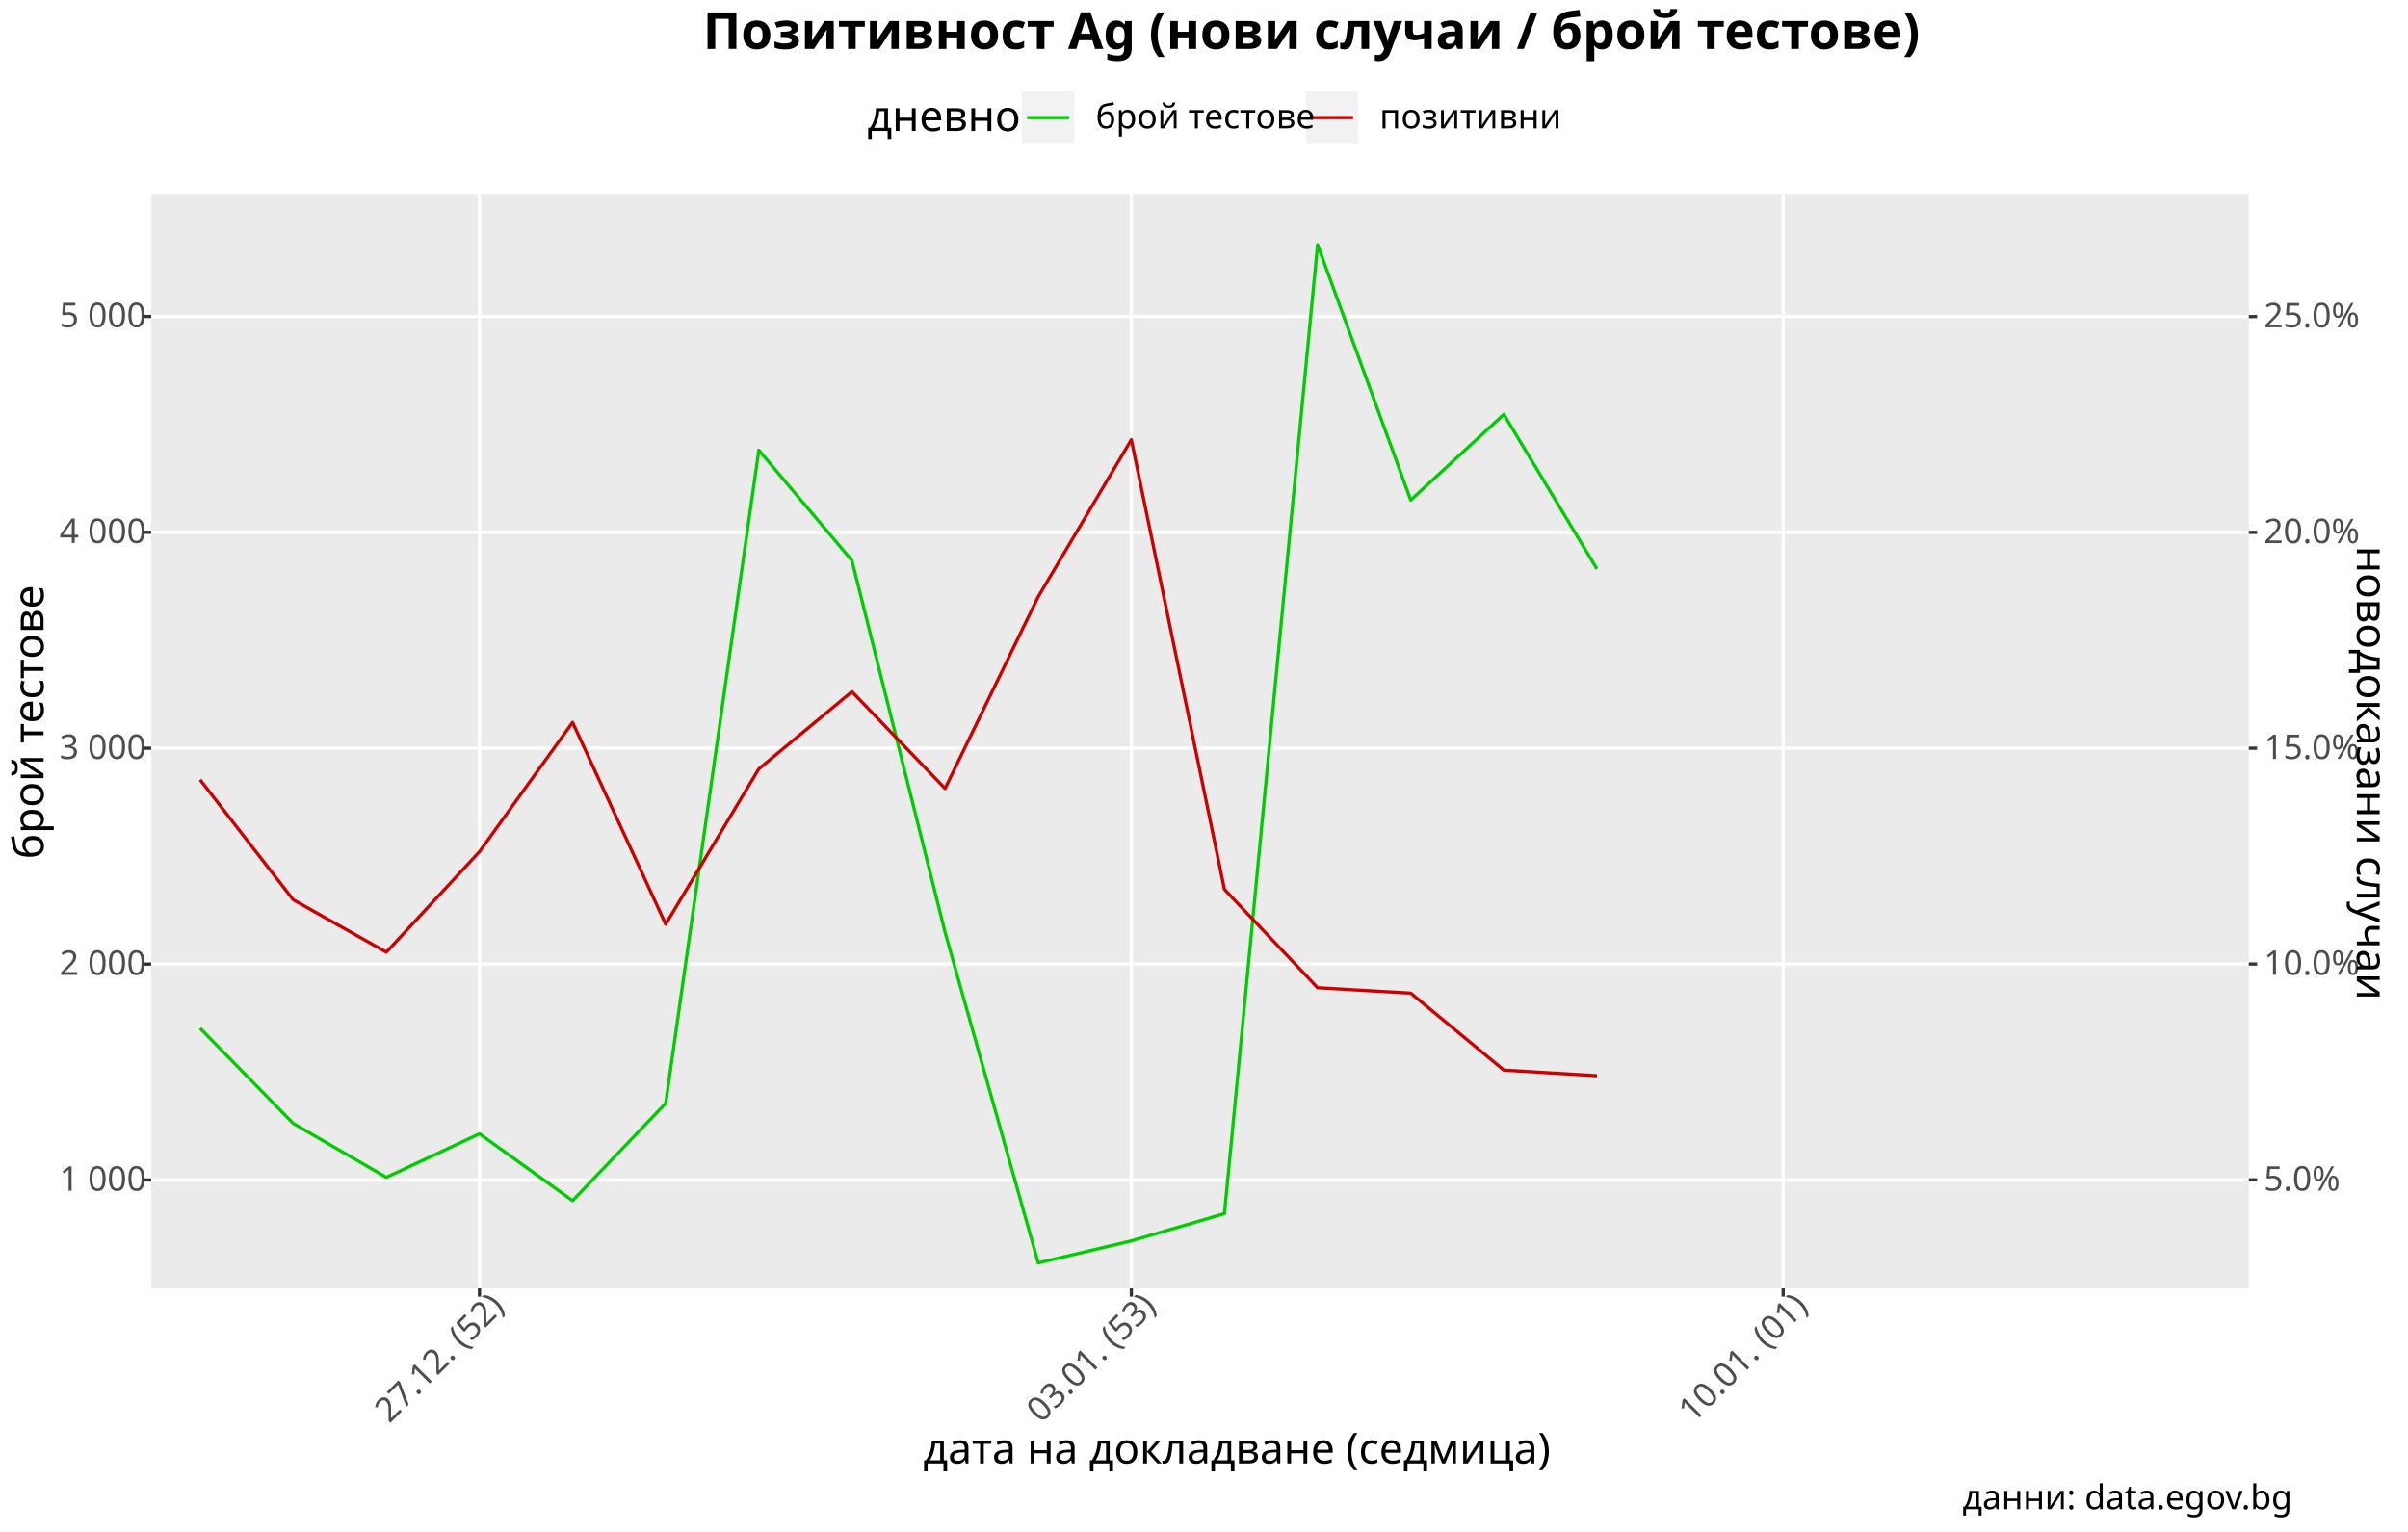
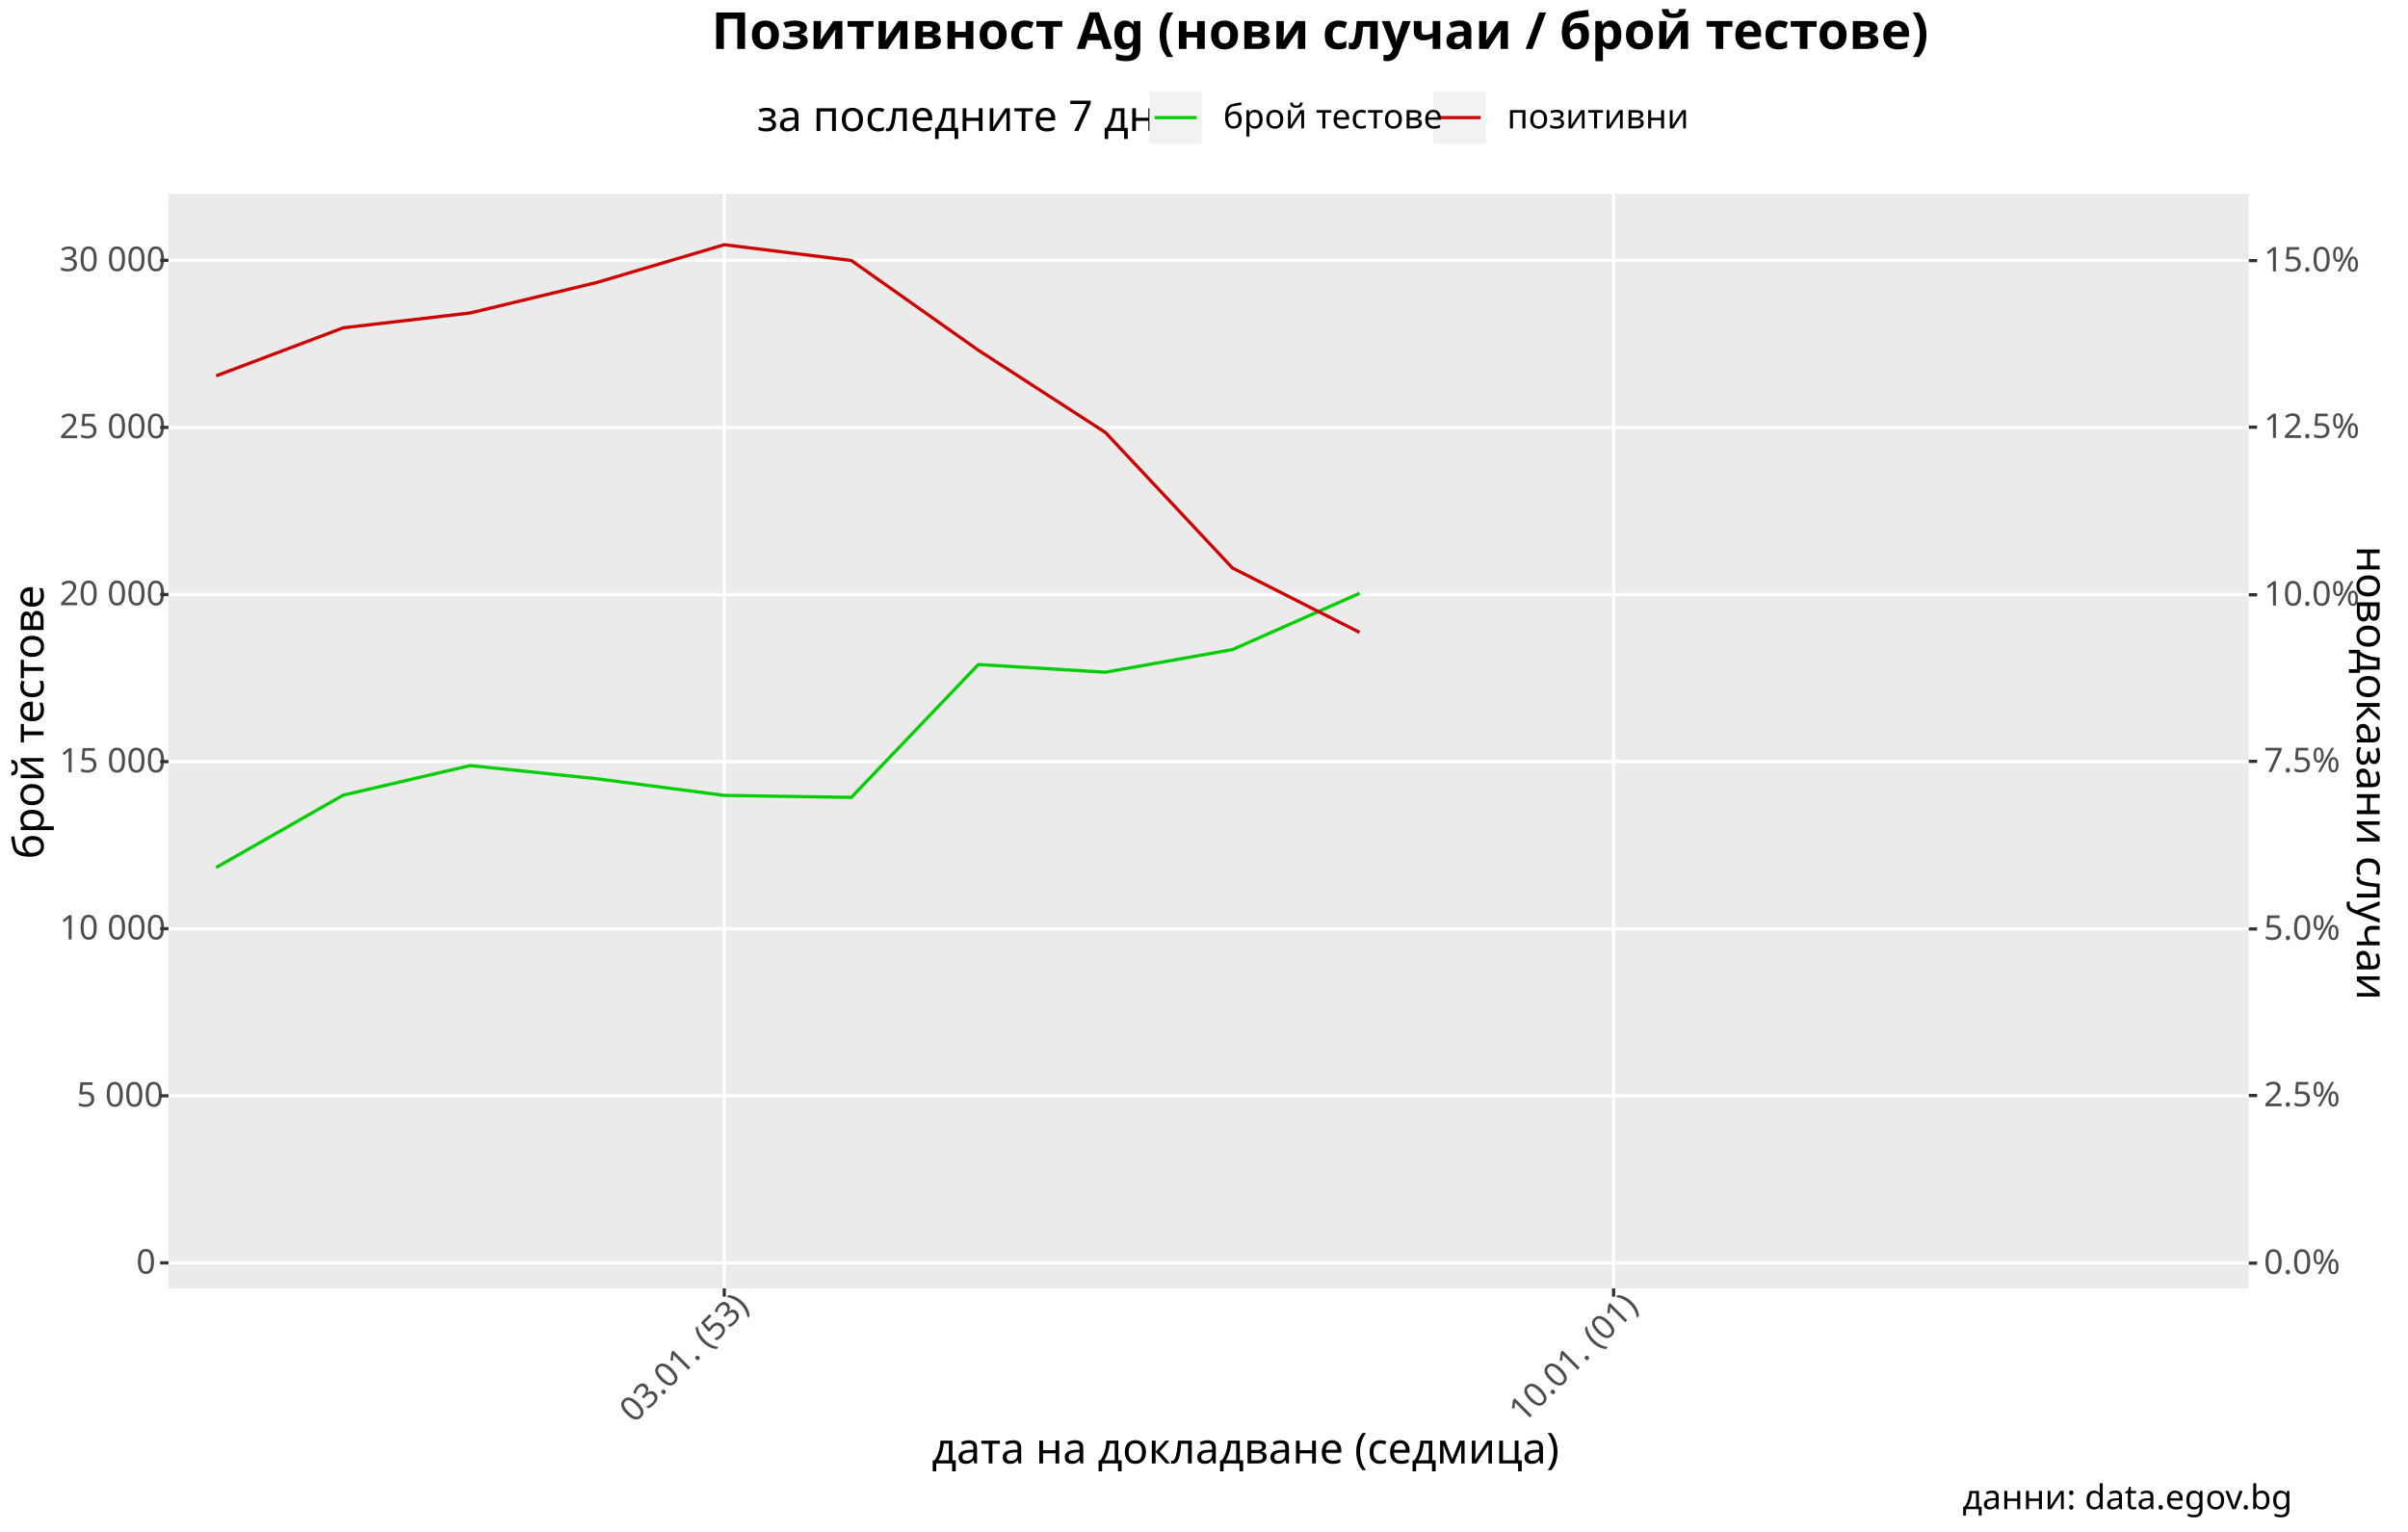
<svg xmlns="http://www.w3.org/2000/svg" viewBox="0 0 792.00 504.00">
  <defs>
    <style type="text/css">
    line, polyline, polygon, path, rect, circle {
      fill: none;
      stroke: #000000;
      stroke-linecap: round;
      stroke-linejoin: round;
      stroke-miterlimit: 10.00;
    }
  </style>
  </defs>
  <rect width="100%" height="100%" style="stroke: none; fill: #FFFFFF;" />
  <rect x="0.00" y="0.00" width="792.00" height="504.00" style="stroke-width: 1.07; stroke: #FFFFFF; fill: #FFFFFF;" />
  <defs>
-     <clipPath id="cpNDkuNzN8NzM5LjY1fDQyMy44N3w2My43Nw==">
-       <rect x="49.73" y="63.77" width="689.92" height="360.10" />
+     <clipPath id="cpNTUuNDF8NzM5LjY1fDQyMy44N3w2My43Nw==">
+       <rect x="55.41" y="63.77" width="684.24" height="360.10" />
    </clipPath>
  </defs>
-   <rect x="49.73" y="63.77" width="689.92" height="360.10" style="stroke-width: 1.07; stroke: none; fill: #EBEBEB;" clip-path="url(#cpNDkuNzN8NzM5LjY1fDQyMy44N3w2My43Nw==)" />
-   <polyline points="49.73,388.22 739.65,388.22 " style="stroke-width: 1.07; stroke: #FFFFFF; stroke-linecap: butt;" clip-path="url(#cpNDkuNzN8NzM5LjY1fDQyMy44N3w2My43Nw==)" />
-   <polyline points="49.73,317.19 739.65,317.19 " style="stroke-width: 1.07; stroke: #FFFFFF; stroke-linecap: butt;" clip-path="url(#cpNDkuNzN8NzM5LjY1fDQyMy44N3w2My43Nw==)" />
-   <polyline points="49.73,246.16 739.65,246.16 " style="stroke-width: 1.07; stroke: #FFFFFF; stroke-linecap: butt;" clip-path="url(#cpNDkuNzN8NzM5LjY1fDQyMy44N3w2My43Nw==)" />
-   <polyline points="49.73,175.13 739.65,175.13 " style="stroke-width: 1.07; stroke: #FFFFFF; stroke-linecap: butt;" clip-path="url(#cpNDkuNzN8NzM5LjY1fDQyMy44N3w2My43Nw==)" />
-   <polyline points="49.73,104.10 739.65,104.10 " style="stroke-width: 1.07; stroke: #FFFFFF; stroke-linecap: butt;" clip-path="url(#cpNDkuNzN8NzM5LjY1fDQyMy44N3w2My43Nw==)" />
-   <polyline points="157.70,423.87 157.70,63.77 " style="stroke-width: 1.07; stroke: #FFFFFF; stroke-linecap: butt;" clip-path="url(#cpNDkuNzN8NzM5LjY1fDQyMy44N3w2My43Nw==)" />
-   <polyline points="372.10,423.87 372.10,63.77 " style="stroke-width: 1.07; stroke: #FFFFFF; stroke-linecap: butt;" clip-path="url(#cpNDkuNzN8NzM5LjY1fDQyMy44N3w2My43Nw==)" />
-   <polyline points="586.50,423.87 586.50,63.77 " style="stroke-width: 1.07; stroke: #FFFFFF; stroke-linecap: butt;" clip-path="url(#cpNDkuNzN8NzM5LjY1fDQyMy44N3w2My43Nw==)" />
-   <polyline points="65.81,338.28 96.44,369.61 127.07,387.36 157.70,373.02 188.33,395.03 218.95,363.00 249.58,148.13 280.21,184.43 310.84,306.74 341.47,415.49 372.10,408.25 402.73,399.30 433.36,80.51 463.99,164.54 494.61,136.34 525.24,187.20 " style="stroke-width: 1.07; stroke: #00CD00; stroke-linecap: butt;" clip-path="url(#cpNDkuNzN8NzM5LjY1fDQyMy44N3w2My43Nw==)" />
-   <polyline points="65.81,256.54 96.44,296.02 127.07,313.26 157.70,280.21 188.33,237.67 218.95,304.08 249.58,252.97 280.21,227.56 310.84,259.42 341.47,196.34 372.10,144.66 402.73,292.61 433.36,324.97 463.99,326.74 494.61,352.06 525.24,353.91 " style="stroke-width: 1.07; stroke: #CD0000; stroke-linecap: butt;" clip-path="url(#cpNDkuNzN8NzM5LjY1fDQyMy44N3w2My43Nw==)" />
+   <rect x="55.41" y="63.77" width="684.24" height="360.10" style="stroke-width: 1.07; stroke: none; fill: #EBEBEB;" clip-path="url(#cpNTUuNDF8NzM5LjY1fDQyMy44N3w2My43Nw==)" />
+   <polyline points="55.41,415.49 739.65,415.49 " style="stroke-width: 1.07; stroke: #FFFFFF; stroke-linecap: butt;" clip-path="url(#cpNTUuNDF8NzM5LjY1fDQyMy44N3w2My43Nw==)" />
+   <polyline points="55.41,360.52 739.65,360.52 " style="stroke-width: 1.07; stroke: #FFFFFF; stroke-linecap: butt;" clip-path="url(#cpNTUuNDF8NzM5LjY1fDQyMy44N3w2My43Nw==)" />
+   <polyline points="55.41,305.54 739.65,305.54 " style="stroke-width: 1.07; stroke: #FFFFFF; stroke-linecap: butt;" clip-path="url(#cpNTUuNDF8NzM5LjY1fDQyMy44N3w2My43Nw==)" />
+   <polyline points="55.41,250.57 739.65,250.57 " style="stroke-width: 1.07; stroke: #FFFFFF; stroke-linecap: butt;" clip-path="url(#cpNTUuNDF8NzM5LjY1fDQyMy44N3w2My43Nw==)" />
+   <polyline points="55.41,195.60 739.65,195.60 " style="stroke-width: 1.07; stroke: #FFFFFF; stroke-linecap: butt;" clip-path="url(#cpNTUuNDF8NzM5LjY1fDQyMy44N3w2My43Nw==)" />
+   <polyline points="55.41,140.62 739.65,140.62 " style="stroke-width: 1.07; stroke: #FFFFFF; stroke-linecap: butt;" clip-path="url(#cpNTUuNDF8NzM5LjY1fDQyMy44N3w2My43Nw==)" />
+   <polyline points="55.41,85.65 739.65,85.65 " style="stroke-width: 1.07; stroke: #FFFFFF; stroke-linecap: butt;" clip-path="url(#cpNTUuNDF8NzM5LjY1fDQyMy44N3w2My43Nw==)" />
+   <polyline points="238.22,423.87 238.22,63.77 " style="stroke-width: 1.07; stroke: #FFFFFF; stroke-linecap: butt;" clip-path="url(#cpNTUuNDF8NzM5LjY1fDQyMy44N3w2My43Nw==)" />
+   <polyline points="530.72,423.87 530.72,63.77 " style="stroke-width: 1.07; stroke: #FFFFFF; stroke-linecap: butt;" clip-path="url(#cpNTUuNDF8NzM5LjY1fDQyMy44N3w2My43Nw==)" />
+   <polyline points="71.08,285.42 112.86,261.61 154.65,251.88 196.43,256.23 238.22,261.68 280.00,262.34 321.79,218.62 363.57,221.16 405.36,213.71 447.15,195.21 " style="stroke-width: 1.07; stroke: #00CD00; stroke-linecap: butt;" clip-path="url(#cpNTUuNDF8NzM5LjY1fDQyMy44N3w2My43Nw==)" />
+   <polyline points="71.08,123.66 112.86,107.86 154.65,102.96 196.43,92.90 238.22,80.51 280.00,85.70 321.79,115.23 363.57,142.28 405.36,186.87 447.15,208.05 " style="stroke-width: 1.07; stroke: #CD0000; stroke-linecap: butt;" clip-path="url(#cpNTUuNDF8NzM5LjY1fDQyMy44N3w2My43Nw==)" />
  <defs>
    <clipPath id="cpMC4wMHw3OTIuMDB8NTA0LjAwfDAuMDA=">
      <rect x="0.00" y="0.00" width="792.00" height="504.00" />
    </clipPath>
  </defs>
  <g clip-path="url(#cpMC4wMHw3OTIuMDB8NTA0LjAwfDAuMDA=)">
-     <text x="19.56" y="391.75" style="font-size: 11.20px; fill: #4D4D4D; font-family: Calibri;" textLength="25.24px" lengthAdjust="spacingAndGlyphs">1 000</text>
+     <text x="44.80" y="419.03" style="font-size: 11.20px; fill: #4D4D4D; font-family: Calibri;" textLength="5.68px" lengthAdjust="spacingAndGlyphs">0</text>
  </g>
  <g clip-path="url(#cpMC4wMHw3OTIuMDB8NTA0LjAwfDAuMDA=)">
-     <text x="19.56" y="320.72" style="font-size: 11.20px; fill: #4D4D4D; font-family: Calibri;" textLength="25.24px" lengthAdjust="spacingAndGlyphs">2 000</text>
+     <text x="25.24" y="364.06" style="font-size: 11.20px; fill: #4D4D4D; font-family: Calibri;" textLength="25.24px" lengthAdjust="spacingAndGlyphs">5 000</text>
  </g>
  <g clip-path="url(#cpMC4wMHw3OTIuMDB8NTA0LjAwfDAuMDA=)">
-     <text x="19.56" y="249.69" style="font-size: 11.20px; fill: #4D4D4D; font-family: Calibri;" textLength="25.24px" lengthAdjust="spacingAndGlyphs">3 000</text>
+     <text x="19.56" y="309.08" style="font-size: 11.20px; fill: #4D4D4D; font-family: Calibri;" textLength="30.91px" lengthAdjust="spacingAndGlyphs">10 000</text>
  </g>
  <g clip-path="url(#cpMC4wMHw3OTIuMDB8NTA0LjAwfDAuMDA=)">
-     <text x="19.56" y="178.66" style="font-size: 11.20px; fill: #4D4D4D; font-family: Calibri;" textLength="25.24px" lengthAdjust="spacingAndGlyphs">4 000</text>
+     <text x="19.56" y="254.11" style="font-size: 11.20px; fill: #4D4D4D; font-family: Calibri;" textLength="30.91px" lengthAdjust="spacingAndGlyphs">15 000</text>
  </g>
  <g clip-path="url(#cpMC4wMHw3OTIuMDB8NTA0LjAwfDAuMDA=)">
-     <text x="19.56" y="107.63" style="font-size: 11.20px; fill: #4D4D4D; font-family: Calibri;" textLength="25.24px" lengthAdjust="spacingAndGlyphs">5 000</text>
-   </g>
-   <polyline points="46.99,388.22 49.73,388.22 " style="stroke-width: 1.07; stroke: #333333; stroke-linecap: butt;" clip-path="url(#cpMC4wMHw3OTIuMDB8NTA0LjAwfDAuMDA=)" />
-   <polyline points="46.99,317.19 49.73,317.19 " style="stroke-width: 1.07; stroke: #333333; stroke-linecap: butt;" clip-path="url(#cpMC4wMHw3OTIuMDB8NTA0LjAwfDAuMDA=)" />
-   <polyline points="46.99,246.16 49.73,246.16 " style="stroke-width: 1.07; stroke: #333333; stroke-linecap: butt;" clip-path="url(#cpMC4wMHw3OTIuMDB8NTA0LjAwfDAuMDA=)" />
-   <polyline points="46.99,175.13 49.73,175.13 " style="stroke-width: 1.07; stroke: #333333; stroke-linecap: butt;" clip-path="url(#cpMC4wMHw3OTIuMDB8NTA0LjAwfDAuMDA=)" />
-   <polyline points="46.99,104.10 49.73,104.10 " style="stroke-width: 1.07; stroke: #333333; stroke-linecap: butt;" clip-path="url(#cpMC4wMHw3OTIuMDB8NTA0LjAwfDAuMDA=)" />
-   <polyline points="739.65,388.18 742.38,388.18 " style="stroke-width: 1.07; stroke: #333333; stroke-linecap: butt;" clip-path="url(#cpMC4wMHw3OTIuMDB8NTA0LjAwfDAuMDA=)" />
-   <polyline points="739.65,317.17 742.38,317.17 " style="stroke-width: 1.07; stroke: #333333; stroke-linecap: butt;" clip-path="url(#cpMC4wMHw3OTIuMDB8NTA0LjAwfDAuMDA=)" />
-   <polyline points="739.65,246.16 742.38,246.16 " style="stroke-width: 1.07; stroke: #333333; stroke-linecap: butt;" clip-path="url(#cpMC4wMHw3OTIuMDB8NTA0LjAwfDAuMDA=)" />
-   <polyline points="739.65,175.15 742.38,175.15 " style="stroke-width: 1.07; stroke: #333333; stroke-linecap: butt;" clip-path="url(#cpMC4wMHw3OTIuMDB8NTA0LjAwfDAuMDA=)" />
-   <polyline points="739.65,104.14 742.38,104.14 " style="stroke-width: 1.07; stroke: #333333; stroke-linecap: butt;" clip-path="url(#cpMC4wMHw3OTIuMDB8NTA0LjAwfDAuMDA=)" />
-   <g clip-path="url(#cpMC4wMHw3OTIuMDB8NTA0LjAwfDAuMDA=)">
-     <text x="744.58" y="391.72" style="font-size: 11.20px; fill: #4D4D4D; font-family: Calibri;" textLength="22.19px" lengthAdjust="spacingAndGlyphs">5.0%</text>
+     <text x="19.56" y="199.13" style="font-size: 11.20px; fill: #4D4D4D; font-family: Calibri;" textLength="30.91px" lengthAdjust="spacingAndGlyphs">20 000</text>
  </g>
  <g clip-path="url(#cpMC4wMHw3OTIuMDB8NTA0LjAwfDAuMDA=)">
-     <text x="744.58" y="320.71" style="font-size: 11.20px; fill: #4D4D4D; font-family: Calibri;" textLength="27.86px" lengthAdjust="spacingAndGlyphs">10.0%</text>
+     <text x="19.56" y="144.16" style="font-size: 11.20px; fill: #4D4D4D; font-family: Calibri;" textLength="30.91px" lengthAdjust="spacingAndGlyphs">25 000</text>
  </g>
  <g clip-path="url(#cpMC4wMHw3OTIuMDB8NTA0LjAwfDAuMDA=)">
-     <text x="744.58" y="249.70" style="font-size: 11.20px; fill: #4D4D4D; font-family: Calibri;" textLength="27.86px" lengthAdjust="spacingAndGlyphs">15.0%</text>
+     <text x="19.56" y="89.19" style="font-size: 11.20px; fill: #4D4D4D; font-family: Calibri;" textLength="30.91px" lengthAdjust="spacingAndGlyphs">30 000</text>
+   </g>
+   <polyline points="52.67,415.49 55.41,415.49 " style="stroke-width: 1.07; stroke: #333333; stroke-linecap: butt;" clip-path="url(#cpMC4wMHw3OTIuMDB8NTA0LjAwfDAuMDA=)" />
+   <polyline points="52.67,360.52 55.41,360.52 " style="stroke-width: 1.07; stroke: #333333; stroke-linecap: butt;" clip-path="url(#cpMC4wMHw3OTIuMDB8NTA0LjAwfDAuMDA=)" />
+   <polyline points="52.67,305.54 55.41,305.54 " style="stroke-width: 1.07; stroke: #333333; stroke-linecap: butt;" clip-path="url(#cpMC4wMHw3OTIuMDB8NTA0LjAwfDAuMDA=)" />
+   <polyline points="52.67,250.57 55.41,250.57 " style="stroke-width: 1.07; stroke: #333333; stroke-linecap: butt;" clip-path="url(#cpMC4wMHw3OTIuMDB8NTA0LjAwfDAuMDA=)" />
+   <polyline points="52.67,195.60 55.41,195.60 " style="stroke-width: 1.07; stroke: #333333; stroke-linecap: butt;" clip-path="url(#cpMC4wMHw3OTIuMDB8NTA0LjAwfDAuMDA=)" />
+   <polyline points="52.67,140.62 55.41,140.62 " style="stroke-width: 1.07; stroke: #333333; stroke-linecap: butt;" clip-path="url(#cpMC4wMHw3OTIuMDB8NTA0LjAwfDAuMDA=)" />
+   <polyline points="52.67,85.65 55.41,85.65 " style="stroke-width: 1.07; stroke: #333333; stroke-linecap: butt;" clip-path="url(#cpMC4wMHw3OTIuMDB8NTA0LjAwfDAuMDA=)" />
+   <polyline points="739.65,415.58 742.38,415.58 " style="stroke-width: 1.07; stroke: #333333; stroke-linecap: butt;" clip-path="url(#cpMC4wMHw3OTIuMDB8NTA0LjAwfDAuMDA=)" />
+   <polyline points="739.65,360.42 742.38,360.42 " style="stroke-width: 1.07; stroke: #333333; stroke-linecap: butt;" clip-path="url(#cpMC4wMHw3OTIuMDB8NTA0LjAwfDAuMDA=)" />
+   <polyline points="739.65,305.63 742.38,305.63 " style="stroke-width: 1.07; stroke: #333333; stroke-linecap: butt;" clip-path="url(#cpMC4wMHw3OTIuMDB8NTA0LjAwfDAuMDA=)" />
+   <polyline points="739.65,250.48 742.38,250.48 " style="stroke-width: 1.07; stroke: #333333; stroke-linecap: butt;" clip-path="url(#cpMC4wMHw3OTIuMDB8NTA0LjAwfDAuMDA=)" />
+   <polyline points="739.65,195.69 742.38,195.69 " style="stroke-width: 1.07; stroke: #333333; stroke-linecap: butt;" clip-path="url(#cpMC4wMHw3OTIuMDB8NTA0LjAwfDAuMDA=)" />
+   <polyline points="739.65,140.54 742.38,140.54 " style="stroke-width: 1.07; stroke: #333333; stroke-linecap: butt;" clip-path="url(#cpMC4wMHw3OTIuMDB8NTA0LjAwfDAuMDA=)" />
+   <polyline points="739.65,85.75 742.38,85.75 " style="stroke-width: 1.07; stroke: #333333; stroke-linecap: butt;" clip-path="url(#cpMC4wMHw3OTIuMDB8NTA0LjAwfDAuMDA=)" />
+   <g clip-path="url(#cpMC4wMHw3OTIuMDB8NTA0LjAwfDAuMDA=)">
+     <text x="744.58" y="419.11" style="font-size: 11.20px; fill: #4D4D4D; font-family: Calibri;" textLength="22.19px" lengthAdjust="spacingAndGlyphs">0.0%</text>
  </g>
  <g clip-path="url(#cpMC4wMHw3OTIuMDB8NTA0LjAwfDAuMDA=)">
-     <text x="744.58" y="178.69" style="font-size: 11.20px; fill: #4D4D4D; font-family: Calibri;" textLength="27.86px" lengthAdjust="spacingAndGlyphs">20.0%</text>
+     <text x="744.58" y="363.96" style="font-size: 11.20px; fill: #4D4D4D; font-family: Calibri;" textLength="22.19px" lengthAdjust="spacingAndGlyphs">2.5%</text>
  </g>
  <g clip-path="url(#cpMC4wMHw3OTIuMDB8NTA0LjAwfDAuMDA=)">
-     <text x="744.58" y="107.68" style="font-size: 11.20px; fill: #4D4D4D; font-family: Calibri;" textLength="27.86px" lengthAdjust="spacingAndGlyphs">25.0%</text>
-   </g>
-   <polyline points="157.70,426.61 157.70,423.87 " style="stroke-width: 1.07; stroke: #333333; stroke-linecap: butt;" clip-path="url(#cpMC4wMHw3OTIuMDB8NTA0LjAwfDAuMDA=)" />
-   <polyline points="372.10,426.61 372.10,423.87 " style="stroke-width: 1.07; stroke: #333333; stroke-linecap: butt;" clip-path="url(#cpMC4wMHw3OTIuMDB8NTA0LjAwfDAuMDA=)" />
-   <polyline points="586.50,426.61 586.50,423.87 " style="stroke-width: 1.07; stroke: #333333; stroke-linecap: butt;" clip-path="url(#cpMC4wMHw3OTIuMDB8NTA0LjAwfDAuMDA=)" />
-   <g clip-path="url(#cpMC4wMHw3OTIuMDB8NTA0LjAwfDAuMDA=)">
-     <text transform="translate(128.03,468.48) rotate(-45)" style="font-size: 11.20px; fill: #4D4D4D; font-family: Calibri;" textLength="49.04px" lengthAdjust="spacingAndGlyphs">27.12. (52)</text>
+     <text x="744.58" y="309.17" style="font-size: 11.20px; fill: #4D4D4D; font-family: Calibri;" textLength="22.19px" lengthAdjust="spacingAndGlyphs">5.0%</text>
  </g>
  <g clip-path="url(#cpMC4wMHw3OTIuMDB8NTA0LjAwfDAuMDA=)">
-     <text transform="translate(342.43,468.48) rotate(-45)" style="font-size: 11.20px; fill: #4D4D4D; font-family: Calibri;" textLength="49.04px" lengthAdjust="spacingAndGlyphs">03.01. (53)</text>
+     <text x="744.58" y="254.02" style="font-size: 11.20px; fill: #4D4D4D; font-family: Calibri;" textLength="22.19px" lengthAdjust="spacingAndGlyphs">7.5%</text>
  </g>
  <g clip-path="url(#cpMC4wMHw3OTIuMDB8NTA0LjAwfDAuMDA=)">
-     <text transform="translate(556.83,468.48) rotate(-45)" style="font-size: 11.20px; fill: #4D4D4D; font-family: Calibri;" textLength="49.04px" lengthAdjust="spacingAndGlyphs">10.01. (01)</text>
+     <text x="744.58" y="199.23" style="font-size: 11.20px; fill: #4D4D4D; font-family: Calibri;" textLength="27.86px" lengthAdjust="spacingAndGlyphs">10.0%</text>
  </g>
  <g clip-path="url(#cpMC4wMHw3OTIuMDB8NTA0LjAwfDAuMDA=)">
-     <text x="303.66" y="481.47" style="font-size: 14.00px; font-family: Calibri;" textLength="182.06px" lengthAdjust="spacingAndGlyphs">дата на докладване (седмица)</text>
+     <text x="744.58" y="144.08" style="font-size: 11.20px; fill: #4D4D4D; font-family: Calibri;" textLength="27.86px" lengthAdjust="spacingAndGlyphs">12.5%</text>
+   </g>
+   <g clip-path="url(#cpMC4wMHw3OTIuMDB8NTA0LjAwfDAuMDA=)">
+     <text x="744.58" y="89.29" style="font-size: 11.20px; fill: #4D4D4D; font-family: Calibri;" textLength="27.86px" lengthAdjust="spacingAndGlyphs">15.0%</text>
+   </g>
+   <polyline points="238.22,426.61 238.22,423.87 " style="stroke-width: 1.07; stroke: #333333; stroke-linecap: butt;" clip-path="url(#cpMC4wMHw3OTIuMDB8NTA0LjAwfDAuMDA=)" />
+   <polyline points="530.72,426.61 530.72,423.87 " style="stroke-width: 1.07; stroke: #333333; stroke-linecap: butt;" clip-path="url(#cpMC4wMHw3OTIuMDB8NTA0LjAwfDAuMDA=)" />
+   <g clip-path="url(#cpMC4wMHw3OTIuMDB8NTA0LjAwfDAuMDA=)">
+     <text transform="translate(208.55,468.48) rotate(-45)" style="font-size: 11.20px; fill: #4D4D4D; font-family: Calibri;" textLength="49.04px" lengthAdjust="spacingAndGlyphs">03.01. (53)</text>
+   </g>
+   <g clip-path="url(#cpMC4wMHw3OTIuMDB8NTA0LjAwfDAuMDA=)">
+     <text transform="translate(501.05,468.48) rotate(-45)" style="font-size: 11.20px; fill: #4D4D4D; font-family: Calibri;" textLength="49.04px" lengthAdjust="spacingAndGlyphs">10.01. (01)</text>
+   </g>
+   <g clip-path="url(#cpMC4wMHw3OTIuMDB8NTA0LjAwfDAuMDA=)">
+     <text x="306.50" y="481.47" style="font-size: 14.00px; font-family: Calibri;" textLength="182.06px" lengthAdjust="spacingAndGlyphs">дата на докладване (седмица)</text>
  </g>
  <g clip-path="url(#cpMC4wMHw3OTIuMDB8NTA0LjAwfDAuMDA=)">
    <text transform="translate(14.33,282.67) rotate(-90)" style="font-size: 14.00px; font-family: Calibri;" textLength="77.71px" lengthAdjust="spacingAndGlyphs">брой тестове</text>
  </g>
  <g clip-path="url(#cpMC4wMHw3OTIuMDB8NTA0LjAwfDAuMDA=)">
    <text transform="translate(775.18,179.60) rotate(90)" style="font-size: 14.00px; font-family: Calibri;" textLength="128.43px" lengthAdjust="spacingAndGlyphs">новодоказани случаи</text>
  </g>
-   <rect x="279.81" y="24.57" width="229.75" height="28.24" style="stroke-width: 1.07; stroke: none; fill: #FFFFFF;" clip-path="url(#cpMC4wMHw3OTIuMDB8NTA0LjAwfDAuMDA=)" />
+   <rect x="243.55" y="24.57" width="307.94" height="28.24" style="stroke-width: 1.07; stroke: none; fill: #FFFFFF;" clip-path="url(#cpMC4wMHw3OTIuMDB8NTA0LjAwfDAuMDA=)" />
  <g clip-path="url(#cpMC4wMHw3OTIuMDB8NTA0LjAwfDAuMDA=)">
-     <text x="285.29" y="43.11" style="font-size: 14.00px; font-family: Calibri;" textLength="43.84px" lengthAdjust="spacingAndGlyphs">дневно</text>
+     <text x="249.03" y="43.11" style="font-size: 14.00px; font-family: Calibri;" textLength="122.04px" lengthAdjust="spacingAndGlyphs">за последните 7 дни</text>
  </g>
-   <rect x="336.11" y="30.05" width="17.28" height="17.28" style="stroke-width: 1.07; stroke: none; fill: #F2F2F2;" clip-path="url(#cpMC4wMHw3OTIuMDB8NTA0LjAwfDAuMDA=)" />
-   <line x1="337.83" y1="38.69" x2="351.66" y2="38.69" style="stroke-width: 1.07; stroke: #00CD00; stroke-linecap: butt;" clip-path="url(#cpMC4wMHw3OTIuMDB8NTA0LjAwfDAuMDA=)" />
-   <rect x="429.50" y="30.05" width="17.28" height="17.28" style="stroke-width: 1.07; stroke: none; fill: #F2F2F2;" clip-path="url(#cpMC4wMHw3OTIuMDB8NTA0LjAwfDAuMDA=)" />
-   <line x1="431.23" y1="38.69" x2="445.06" y2="38.69" style="stroke-width: 1.07; stroke: #CD0000; stroke-linecap: butt;" clip-path="url(#cpMC4wMHw3OTIuMDB8NTA0LjAwfDAuMDA=)" />
+   <rect x="378.04" y="30.05" width="17.28" height="17.28" style="stroke-width: 1.07; stroke: none; fill: #F2F2F2;" clip-path="url(#cpMC4wMHw3OTIuMDB8NTA0LjAwfDAuMDA=)" />
+   <line x1="379.77" y1="38.69" x2="393.60" y2="38.69" style="stroke-width: 1.07; stroke: #00CD00; stroke-linecap: butt;" clip-path="url(#cpMC4wMHw3OTIuMDB8NTA0LjAwfDAuMDA=)" />
+   <rect x="471.44" y="30.05" width="17.28" height="17.28" style="stroke-width: 1.07; stroke: none; fill: #F2F2F2;" clip-path="url(#cpMC4wMHw3OTIuMDB8NTA0LjAwfDAuMDA=)" />
+   <line x1="473.17" y1="38.69" x2="486.99" y2="38.69" style="stroke-width: 1.07; stroke: #CD0000; stroke-linecap: butt;" clip-path="url(#cpMC4wMHw3OTIuMDB8NTA0LjAwfDAuMDA=)" />
  <g clip-path="url(#cpMC4wMHw3OTIuMDB8NTA0LjAwfDAuMDA=)">
-     <text x="360.36" y="42.23" style="font-size: 11.20px; font-family: Calibri;" textLength="62.17px" lengthAdjust="spacingAndGlyphs">брой тестове</text>
+     <text x="402.30" y="42.23" style="font-size: 11.20px; font-family: Calibri;" textLength="62.17px" lengthAdjust="spacingAndGlyphs">брой тестове</text>
  </g>
  <g clip-path="url(#cpMC4wMHw3OTIuMDB8NTA0LjAwfDAuMDA=)">
-     <text x="453.76" y="42.23" style="font-size: 11.20px; font-family: Calibri;" textLength="50.32px" lengthAdjust="spacingAndGlyphs">позитивни</text>
+     <text x="495.69" y="42.23" style="font-size: 11.20px; font-family: Calibri;" textLength="50.32px" lengthAdjust="spacingAndGlyphs">позитивни</text>
  </g>
  <g clip-path="url(#cpMC4wMHw3OTIuMDB8NTA0LjAwfDAuMDA=)">
-     <text x="231.20" y="16.09" style="font-size: 16.80px; font-weight: bold; font-family: Calibri;" textLength="326.98px" lengthAdjust="spacingAndGlyphs">Позитивност Ag (нови случаи / брой тестове)</text>
+     <text x="234.04" y="16.09" style="font-size: 16.80px; font-weight: bold; font-family: Calibri;" textLength="326.98px" lengthAdjust="spacingAndGlyphs">Позитивност Ag (нови случаи / брой тестове)</text>
  </g>
  <g clip-path="url(#cpMC4wMHw3OTIuMDB8NTA0LjAwfDAuMDA=)">
    <text x="645.48" y="496.52" style="font-size: 11.20px; font-family: Calibri;" textLength="94.16px" lengthAdjust="spacingAndGlyphs">данни: data.egov.bg</text>
  </g>
</svg>
